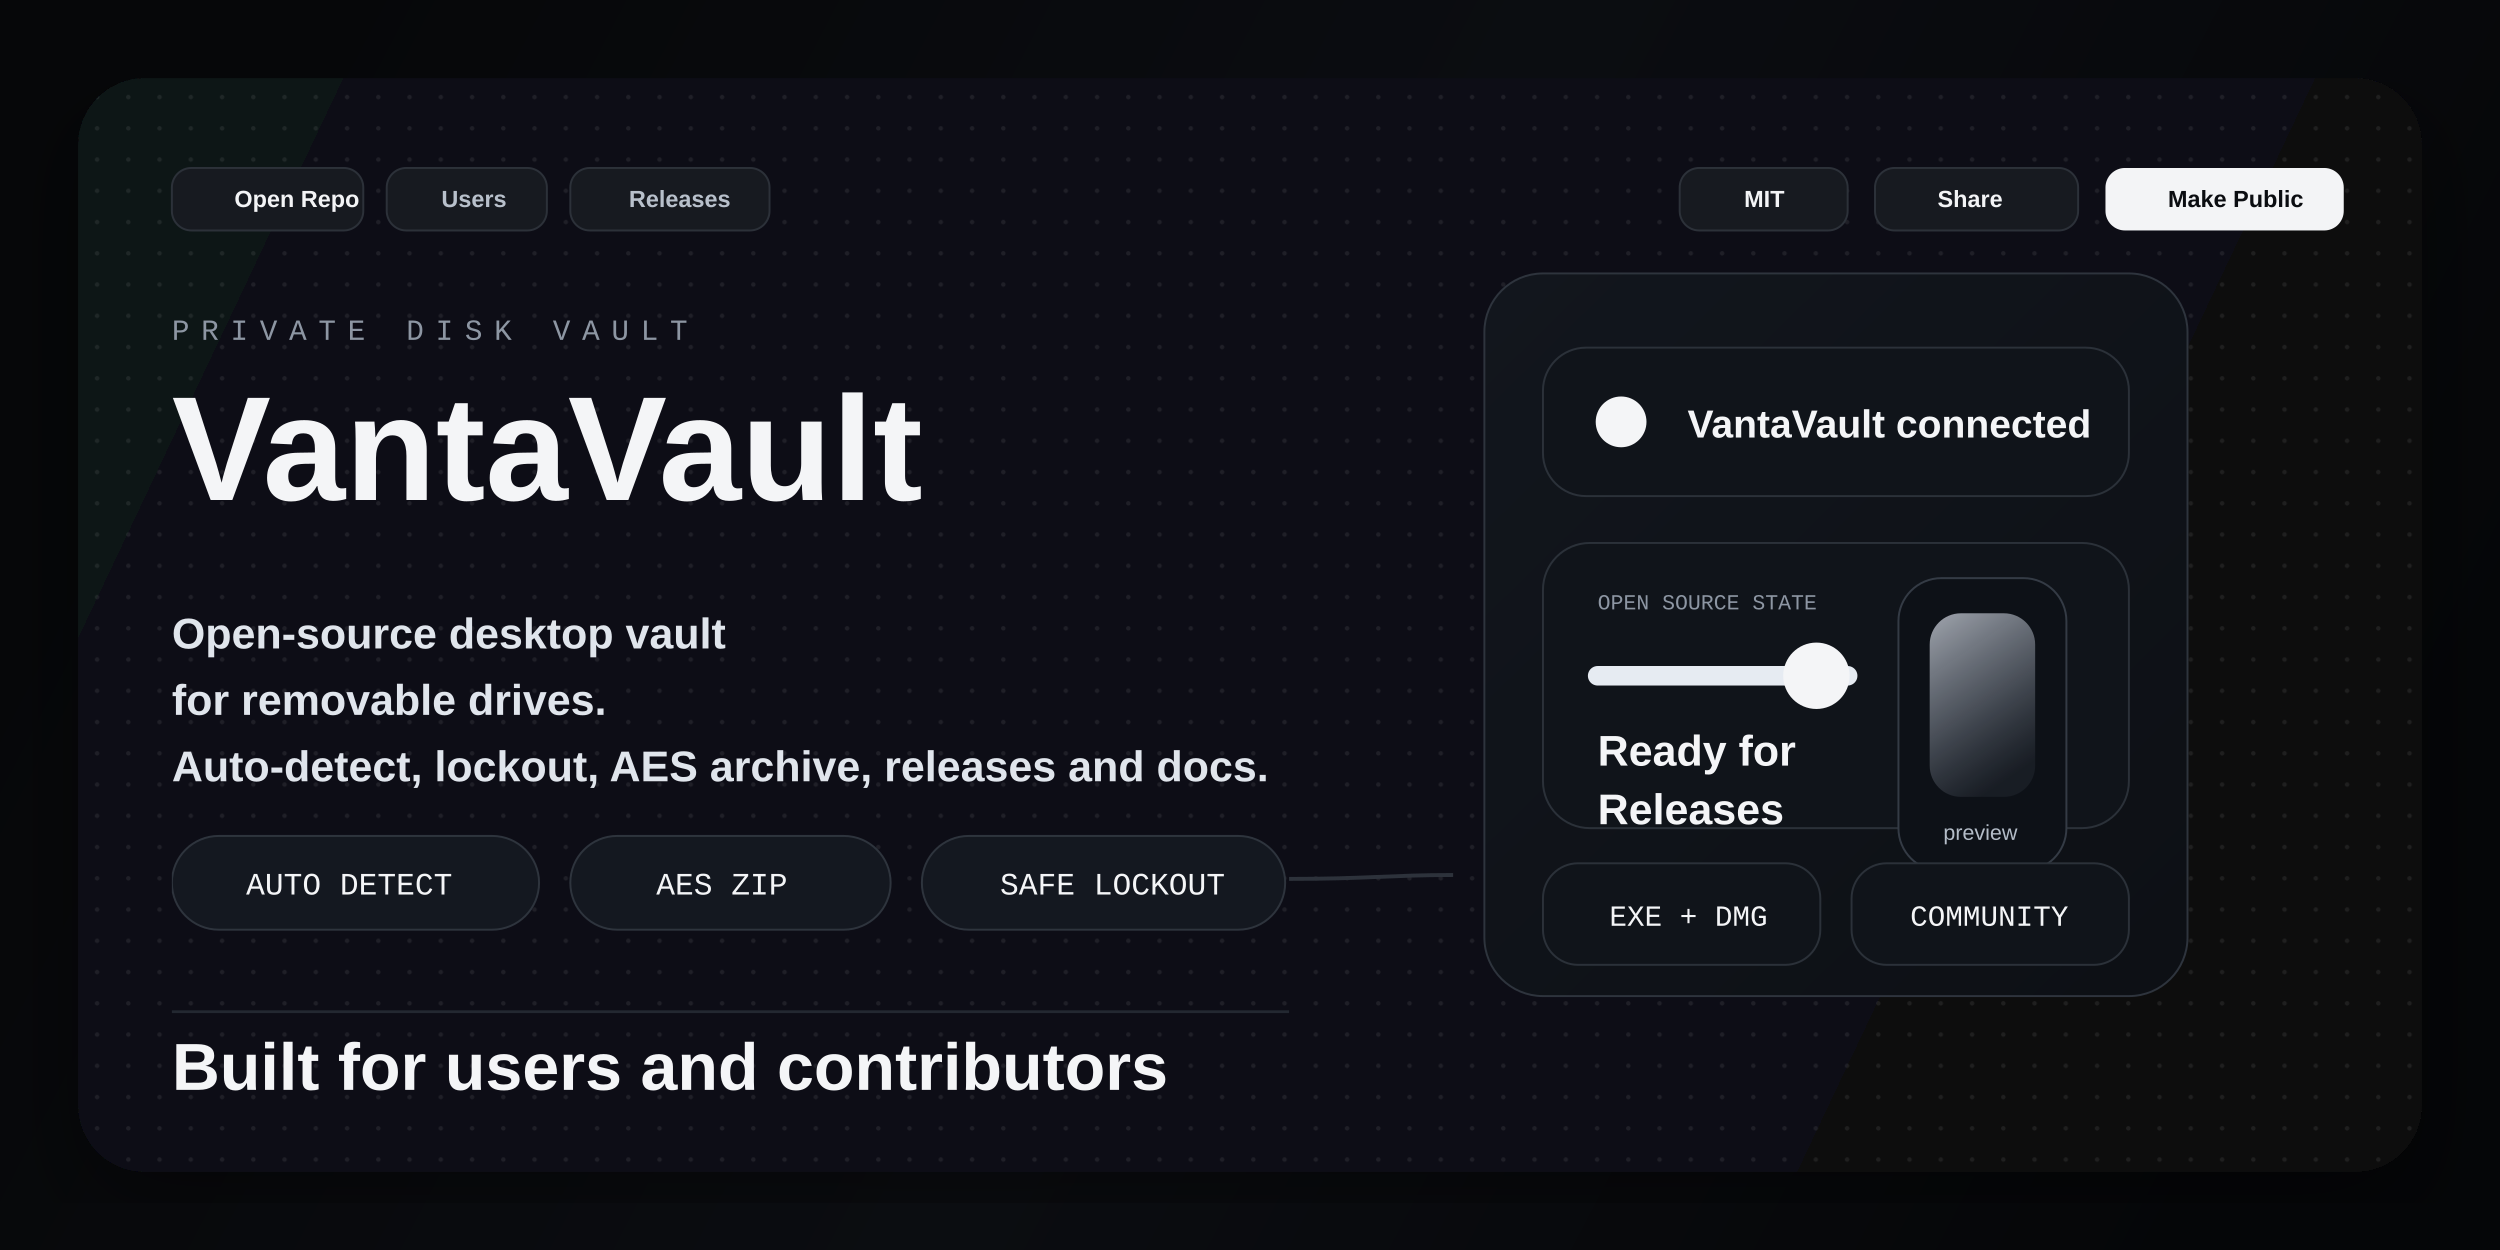
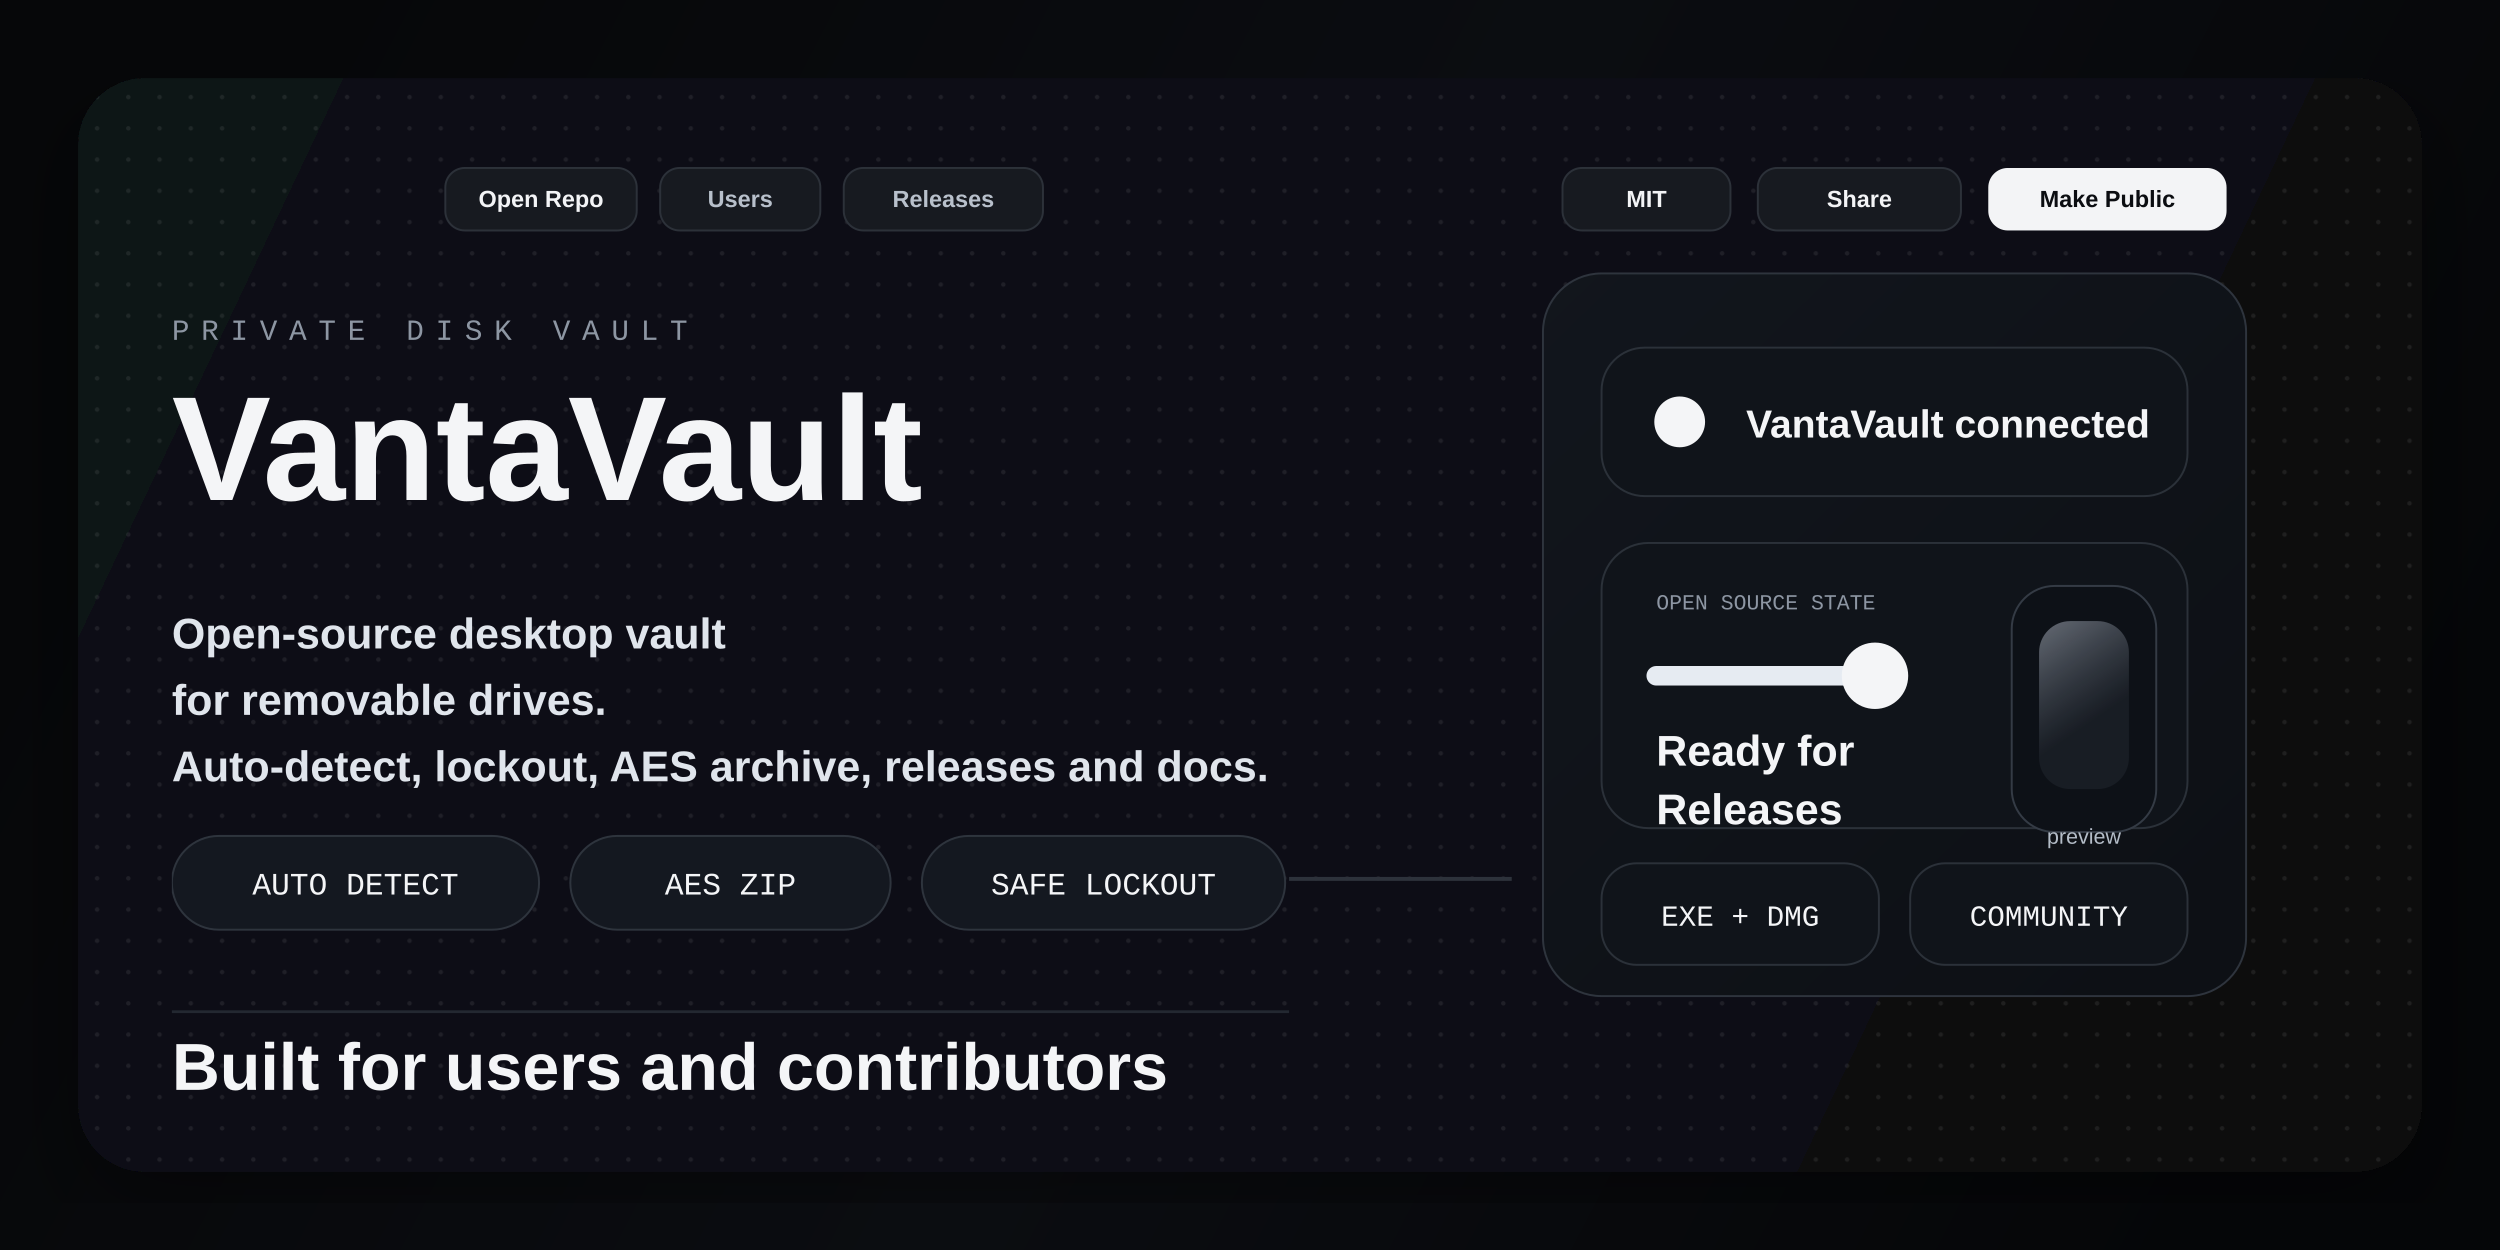
<svg xmlns="http://www.w3.org/2000/svg" width="1280" height="640" viewBox="0 0 1280 640" fill="none">
  <defs>
    <linearGradient id="pageBg" x1="124" y1="64" x2="1152" y2="600" gradientUnits="userSpaceOnUse">
      <stop stop-color="#060709" />
      <stop offset="0.5" stop-color="#0B0D11" />
      <stop offset="1" stop-color="#050608" />
    </linearGradient>
    <linearGradient id="boardBg" x1="56" y1="40" x2="1230" y2="596" gradientUnits="userSpaceOnUse">
      <stop stop-color="#101217" />
      <stop offset="1" stop-color="#0A0C10" />
    </linearGradient>
    <linearGradient id="panelBg" x1="760" y1="140" x2="1112" y2="498" gradientUnits="userSpaceOnUse">
      <stop stop-color="#12161D" />
      <stop offset="1" stop-color="#0D1015" />
    </linearGradient>
    <linearGradient id="previewGlow" x1="982" y1="310" x2="1038" y2="392" gradientUnits="userSpaceOnUse">
      <stop stop-color="#EAEFF8" stop-opacity="0.72" />
      <stop offset="0.58" stop-color="#C8D1E0" stop-opacity="0.34" />
      <stop offset="1" stop-color="#98A4B7" stop-opacity="0.08" />
    </linearGradient>
    <pattern id="dots" x="0" y="0" width="16" height="16" patternUnits="userSpaceOnUse">
      <circle cx="1.7" cy="1.7" r="1.15" fill="#F3F4F6" opacity="0.08" />
    </pattern>
    <filter id="shadow" x="16" y="24" width="1248" height="592" filterUnits="userSpaceOnUse" color-interpolation-filters="sRGB">
      <feDropShadow dx="0" dy="18" stdDeviation="24" flood-color="#000000" flood-opacity="0.42" />
    </filter>
    <clipPath id="boardClip">
      <rect x="40" y="40" width="1200" height="560" rx="34" />
    </clipPath>
    <clipPath id="leftClip">
      <rect x="88" y="146" width="586" height="420" rx="0" />
    </clipPath>
  </defs>
  <rect width="1280" height="640" fill="url(#pageBg)" />
  <g filter="url(#shadow)">
    <rect x="40" y="40" width="1200" height="560" rx="34" fill="url(#boardBg)" />
  </g>
  <g clip-path="url(#boardClip)">
    <rect x="40" y="40" width="1200" height="560" rx="34" fill="url(#dots)" />
-     <rect x="88" y="86" width="98" height="32" rx="10" fill="#171A20" stroke="#2C3139" />
-     <text x="120" y="106" fill="#F3F4F6" font-size="12" font-weight="600" font-family="Arial, Helvetica, sans-serif">Open Repo</text>
-     <rect x="198" y="86" width="82" height="32" rx="10" fill="#171A20" stroke="#2C3139" />
-     <text x="226" y="106" fill="#B8C0CB" font-size="12" font-weight="600" font-family="Arial, Helvetica, sans-serif">Users</text>
-     <rect x="292" y="86" width="102" height="32" rx="10" fill="#171A20" stroke="#2C3139" />
-     <text x="322" y="106" fill="#B8C0CB" font-size="12" font-weight="600" font-family="Arial, Helvetica, sans-serif">Releases</text>
-     <rect x="860" y="86" width="86" height="32" rx="10" fill="#171A20" stroke="#2C3139" />
-     <text x="893" y="106" fill="#F3F4F6" font-size="12" font-weight="600" font-family="Arial, Helvetica, sans-serif">MIT</text>
-     <rect x="960" y="86" width="104" height="32" rx="10" fill="#171A20" stroke="#2C3139" />
-     <text x="992" y="106" fill="#F3F4F6" font-size="12" font-weight="600" font-family="Arial, Helvetica, sans-serif">Share</text>
-     <rect x="1078" y="86" width="122" height="32" rx="10" fill="#F3F4F6" />
-     <text x="1110" y="106" fill="#0B0D11" font-size="12" font-weight="700" font-family="Arial, Helvetica, sans-serif">Make Public</text>
+     <rect x="228" y="86" width="98" height="32" rx="10" fill="#171A20" stroke="#2C3139" />
+     <text x="277" y="106" fill="#F3F4F6" font-size="12" font-weight="600" text-anchor="middle" font-family="Arial, Helvetica, sans-serif">Open Repo</text>
+     <rect x="338" y="86" width="82" height="32" rx="10" fill="#171A20" stroke="#2C3139" />
+     <text x="379" y="106" fill="#B8C0CB" font-size="12" font-weight="600" text-anchor="middle" font-family="Arial, Helvetica, sans-serif">Users</text>
+     <rect x="432" y="86" width="102" height="32" rx="10" fill="#171A20" stroke="#2C3139" />
+     <text x="483" y="106" fill="#B8C0CB" font-size="12" font-weight="600" text-anchor="middle" font-family="Arial, Helvetica, sans-serif">Releases</text>
+     <rect x="800" y="86" width="86" height="32" rx="10" fill="#171A20" stroke="#2C3139" />
+     <text x="843" y="106" fill="#F3F4F6" font-size="12" font-weight="600" text-anchor="middle" font-family="Arial, Helvetica, sans-serif">MIT</text>
+     <rect x="900" y="86" width="104" height="32" rx="10" fill="#171A20" stroke="#2C3139" />
+     <text x="952" y="106" fill="#F3F4F6" font-size="12" font-weight="600" text-anchor="middle" font-family="Arial, Helvetica, sans-serif">Share</text>
+     <rect x="1018" y="86" width="122" height="32" rx="10" fill="#F3F4F6" />
+     <text x="1079" y="106" fill="#0B0D11" font-size="12" font-weight="700" text-anchor="middle" font-family="Arial, Helvetica, sans-serif">Make Public</text>
    <g clip-path="url(#leftClip)">
      <text x="88" y="174" fill="#8D96A3" font-size="15" letter-spacing="6" font-family="Courier New, Menlo, monospace">PRIVATE DISK VAULT</text>
      <text x="88" y="256" fill="#F4F5F7" font-size="76" font-weight="700" font-family="Arial, Helvetica, sans-serif">VantaVault</text>
      <text x="88" y="332" fill="#E0E5EC" font-size="22" font-weight="600" font-family="Arial, Helvetica, sans-serif">
        <tspan x="88" dy="0">Open-source desktop vault</tspan>
        <tspan x="88" dy="34">for removable drives.</tspan>
        <tspan x="88" dy="34">Auto-detect, lockout, AES archive, releases and docs.</tspan>
      </text>
      <rect x="88" y="428" width="188" height="48" rx="24" fill="#141820" stroke="#2E343D" />
-       <text x="126" y="458" fill="#F4F5F7" font-size="16" font-family="Courier New, Menlo, monospace">AUTO DETECT</text>
+       <text x="182" y="458" fill="#F4F5F7" font-size="16" text-anchor="middle" font-family="Courier New, Menlo, monospace">AUTO DETECT</text>
      <rect x="292" y="428" width="164" height="48" rx="24" fill="#141820" stroke="#2E343D" />
-       <text x="336" y="458" fill="#F4F5F7" font-size="16" font-family="Courier New, Menlo, monospace">AES ZIP</text>
+       <text x="374" y="458" fill="#F4F5F7" font-size="16" text-anchor="middle" font-family="Courier New, Menlo, monospace">AES ZIP</text>
      <rect x="472" y="428" width="186" height="48" rx="24" fill="#141820" stroke="#2E343D" />
-       <text x="512" y="458" fill="#F4F5F7" font-size="16" font-family="Courier New, Menlo, monospace">SAFE LOCKOUT</text>
+       <text x="565" y="458" fill="#F4F5F7" font-size="16" text-anchor="middle" font-family="Courier New, Menlo, monospace">SAFE LOCKOUT</text>
      <path d="M88 518H660" stroke="#232831" stroke-width="1.4" />
      <text x="88" y="558" fill="#F4F5F7" font-size="34" font-weight="700" font-family="Arial, Helvetica, sans-serif">Built for users and contributors</text>
      <text x="88" y="590" fill="#9BA4B0" font-size="19" font-family="Arial, Helvetica, sans-serif">Issues · Releases · Docs · Cross-platform builds</text>
    </g>
-     <path d="M660 450C700 450 712 448 744 448" stroke="#2D323B" stroke-width="2" />
-     <rect x="760" y="140" width="360" height="370" rx="30" fill="url(#panelBg)" stroke="#2E343D" />
-     <rect x="790" y="178" width="300" height="76" rx="22" fill="#10141A" stroke="#2B3139" />
-     <circle cx="830" cy="216" r="13" fill="#F4F5F7" />
-     <text x="864" y="224" fill="#F4F5F7" font-size="20" font-weight="700" font-family="Arial, Helvetica, sans-serif">VantaVault connected</text>
-     <rect x="790" y="278" width="300" height="146" rx="24" fill="#10141A" stroke="#2B3139" />
-     <text x="818" y="312" fill="#8D96A3" font-size="11" font-family="Courier New, Menlo, monospace">OPEN SOURCE STATE</text>
-     <path d="M818 346H946" stroke="#E6EBF2" stroke-width="10" stroke-linecap="round" />
-     <circle cx="930" cy="346" r="17" fill="#F4F5F7" />
-     <text x="818" y="392" fill="#F4F5F7" font-size="22" font-weight="700" font-family="Arial, Helvetica, sans-serif">
-       <tspan x="818" dy="0">Ready for</tspan>
-       <tspan x="818" dy="30">Releases</tspan>
+     <path d="M660 450C712 450 728 450 774 450" stroke="#2D323B" stroke-width="2" />
+     <rect x="790" y="140" width="360" height="370" rx="30" fill="url(#panelBg)" stroke="#2E343D" />
+     <rect x="820" y="178" width="300" height="76" rx="22" fill="#10141A" stroke="#2B3139" />
+     <circle cx="860" cy="216" r="13" fill="#F4F5F7" />
+     <text x="894" y="224" fill="#F4F5F7" font-size="20" font-weight="700" font-family="Arial, Helvetica, sans-serif">VantaVault connected</text>
+     <rect x="820" y="278" width="300" height="146" rx="24" fill="#10141A" stroke="#2B3139" />
+     <text x="848" y="312" fill="#8D96A3" font-size="11" font-family="Courier New, Menlo, monospace">OPEN SOURCE STATE</text>
+     <path d="M848 346H970" stroke="#E6EBF2" stroke-width="10" stroke-linecap="round" />
+     <circle cx="960" cy="346" r="17" fill="#F4F5F7" />
+     <text x="848" y="392" fill="#F4F5F7" font-size="22" font-weight="700" font-family="Arial, Helvetica, sans-serif">
+       <tspan x="848" dy="0">Ready for</tspan>
+       <tspan x="848" dy="30">Releases</tspan>
    </text>
-     <rect x="972" y="296" width="86" height="150" rx="22" fill="#0D1117" stroke="#343B45" />
-     <rect x="988" y="314" width="54" height="94" rx="16" fill="url(#previewGlow)" />
-     <text x="995" y="430" fill="#B4BDC8" font-size="11" font-family="Arial, Helvetica, sans-serif">preview</text>
-     <rect x="790" y="442" width="142" height="52" rx="18" fill="#10141A" stroke="#2B3139" />
-     <text x="824" y="474" fill="#F4F5F7" font-size="15" font-family="Courier New, Menlo, monospace">EXE + DMG</text>
-     <rect x="948" y="442" width="142" height="52" rx="18" fill="#10141A" stroke="#2B3139" />
-     <text x="978" y="474" fill="#F4F5F7" font-size="15" font-family="Courier New, Menlo, monospace">COMMUNITY</text>
+     <rect x="1030" y="300" width="74" height="126" rx="22" fill="#0D1117" stroke="#343B45" />
+     <rect x="1044" y="318" width="46" height="86" rx="16" fill="url(#previewGlow)" />
+     <text x="1067" y="432" fill="#B4BDC8" font-size="11" text-anchor="middle" font-family="Arial, Helvetica, sans-serif">preview</text>
+     <rect x="820" y="442" width="142" height="52" rx="18" fill="#10141A" stroke="#2B3139" />
+     <text x="891" y="474" fill="#F4F5F7" font-size="15" text-anchor="middle" font-family="Courier New, Menlo, monospace">EXE + DMG</text>
+     <rect x="978" y="442" width="142" height="52" rx="18" fill="#10141A" stroke="#2B3139" />
+     <text x="1049" y="474" fill="#F4F5F7" font-size="15" text-anchor="middle" font-family="Courier New, Menlo, monospace">COMMUNITY</text>
  </g>
</svg>
